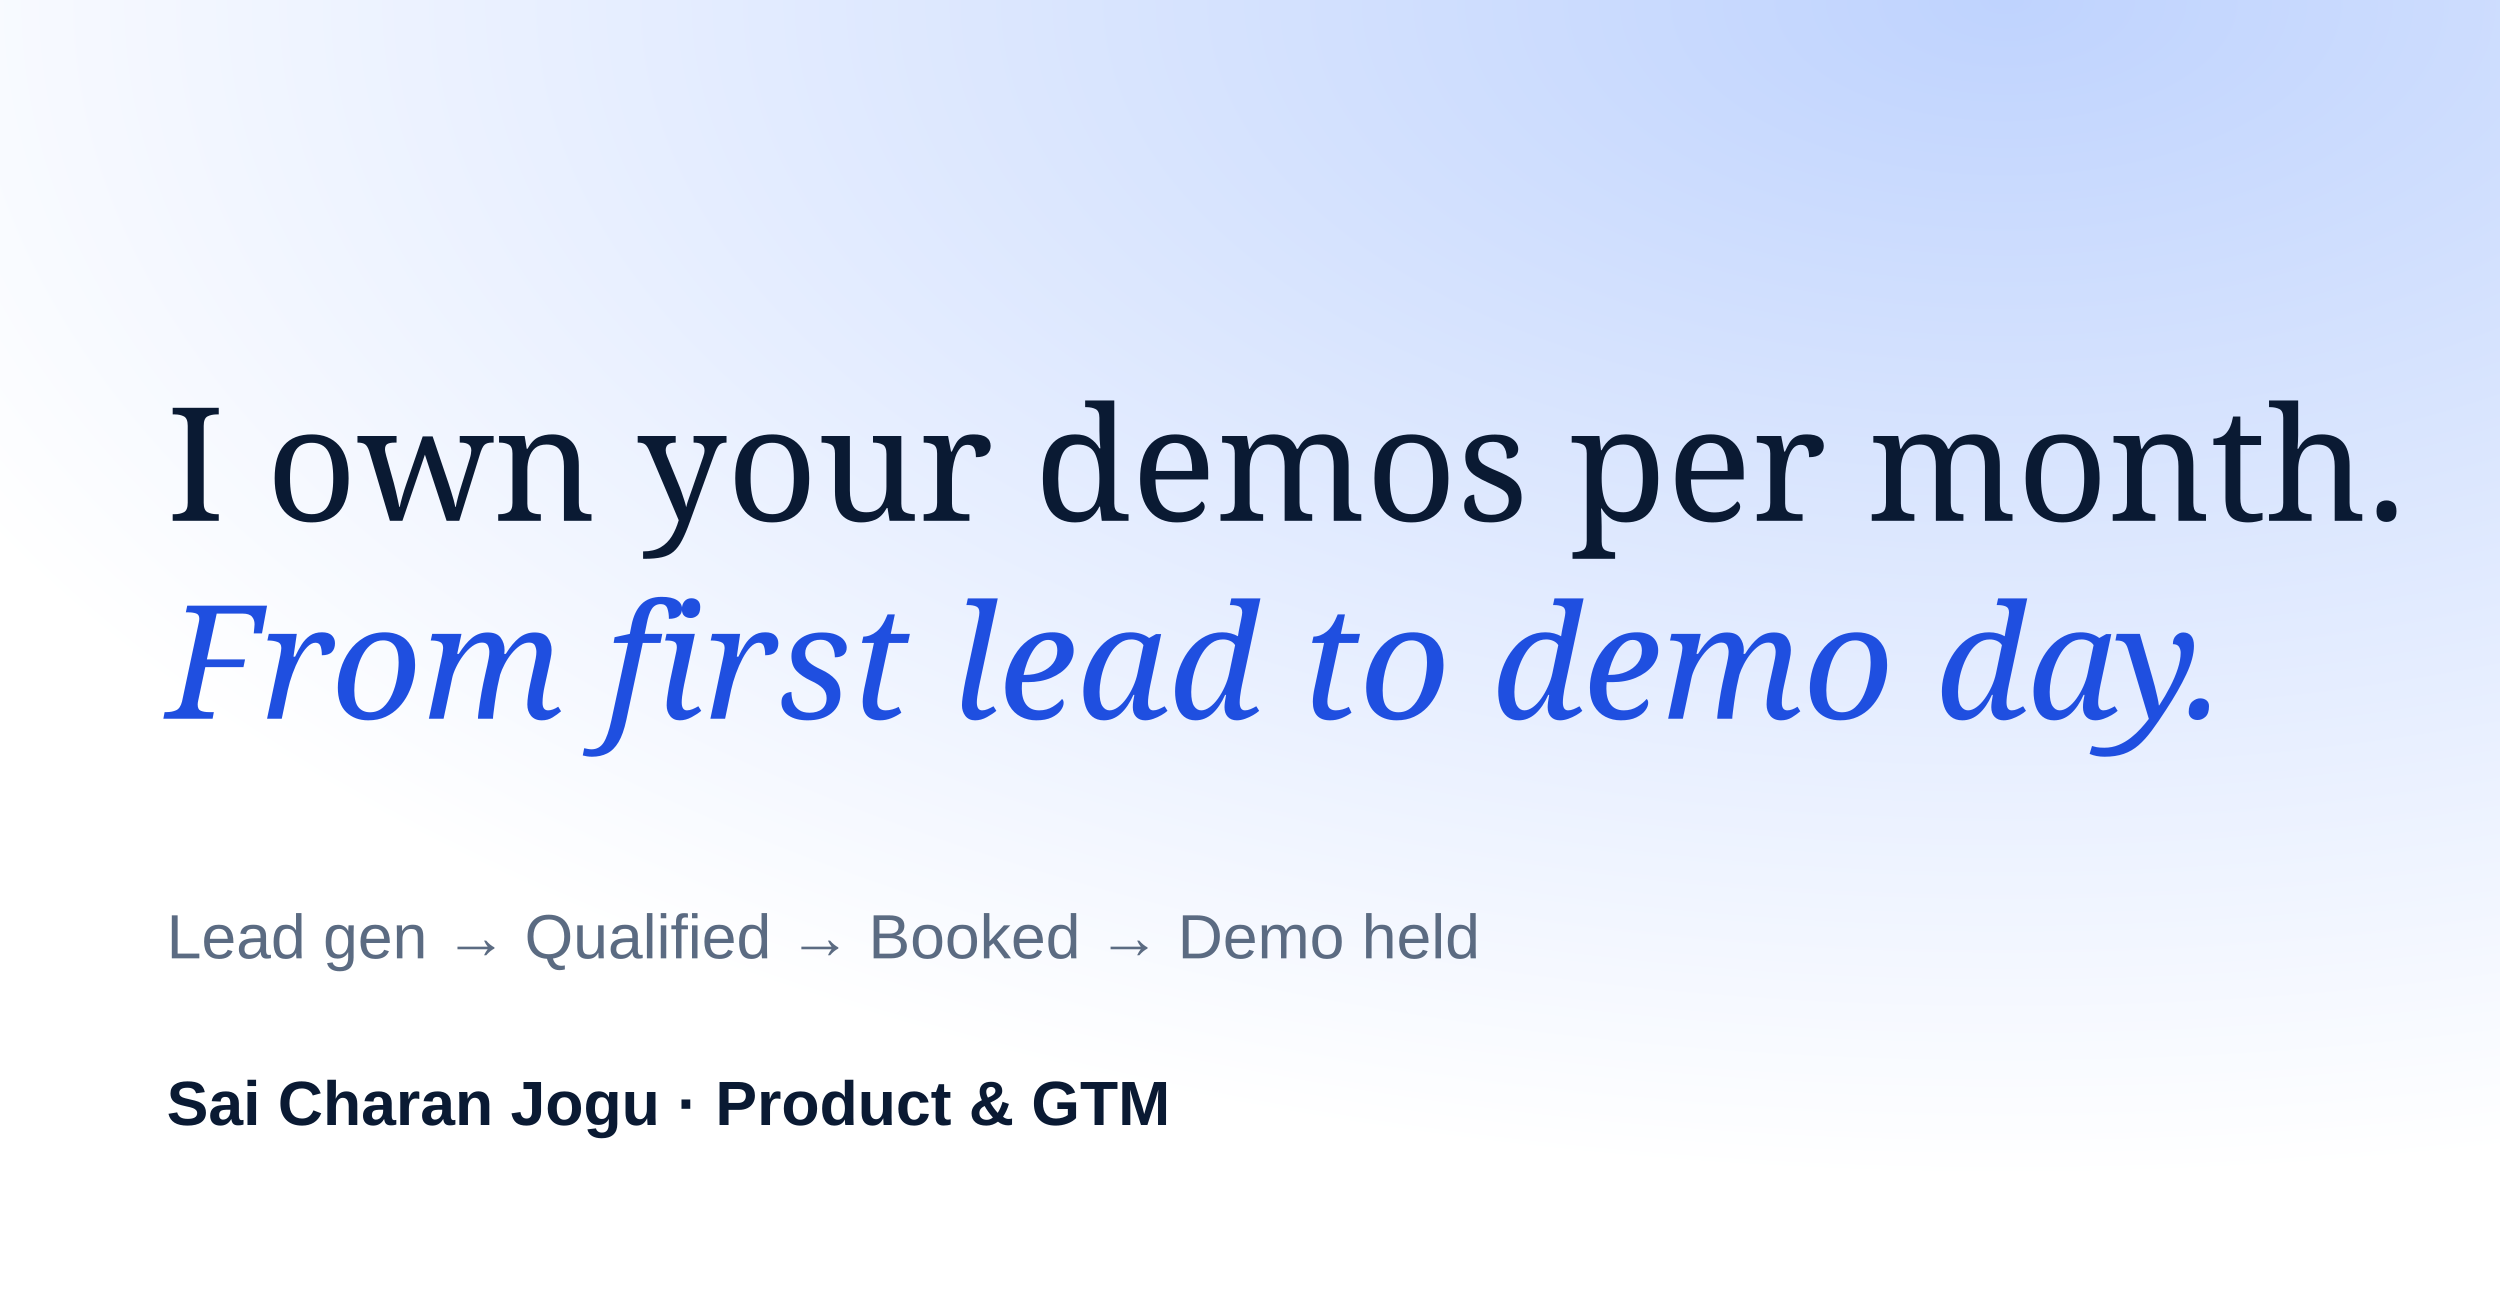
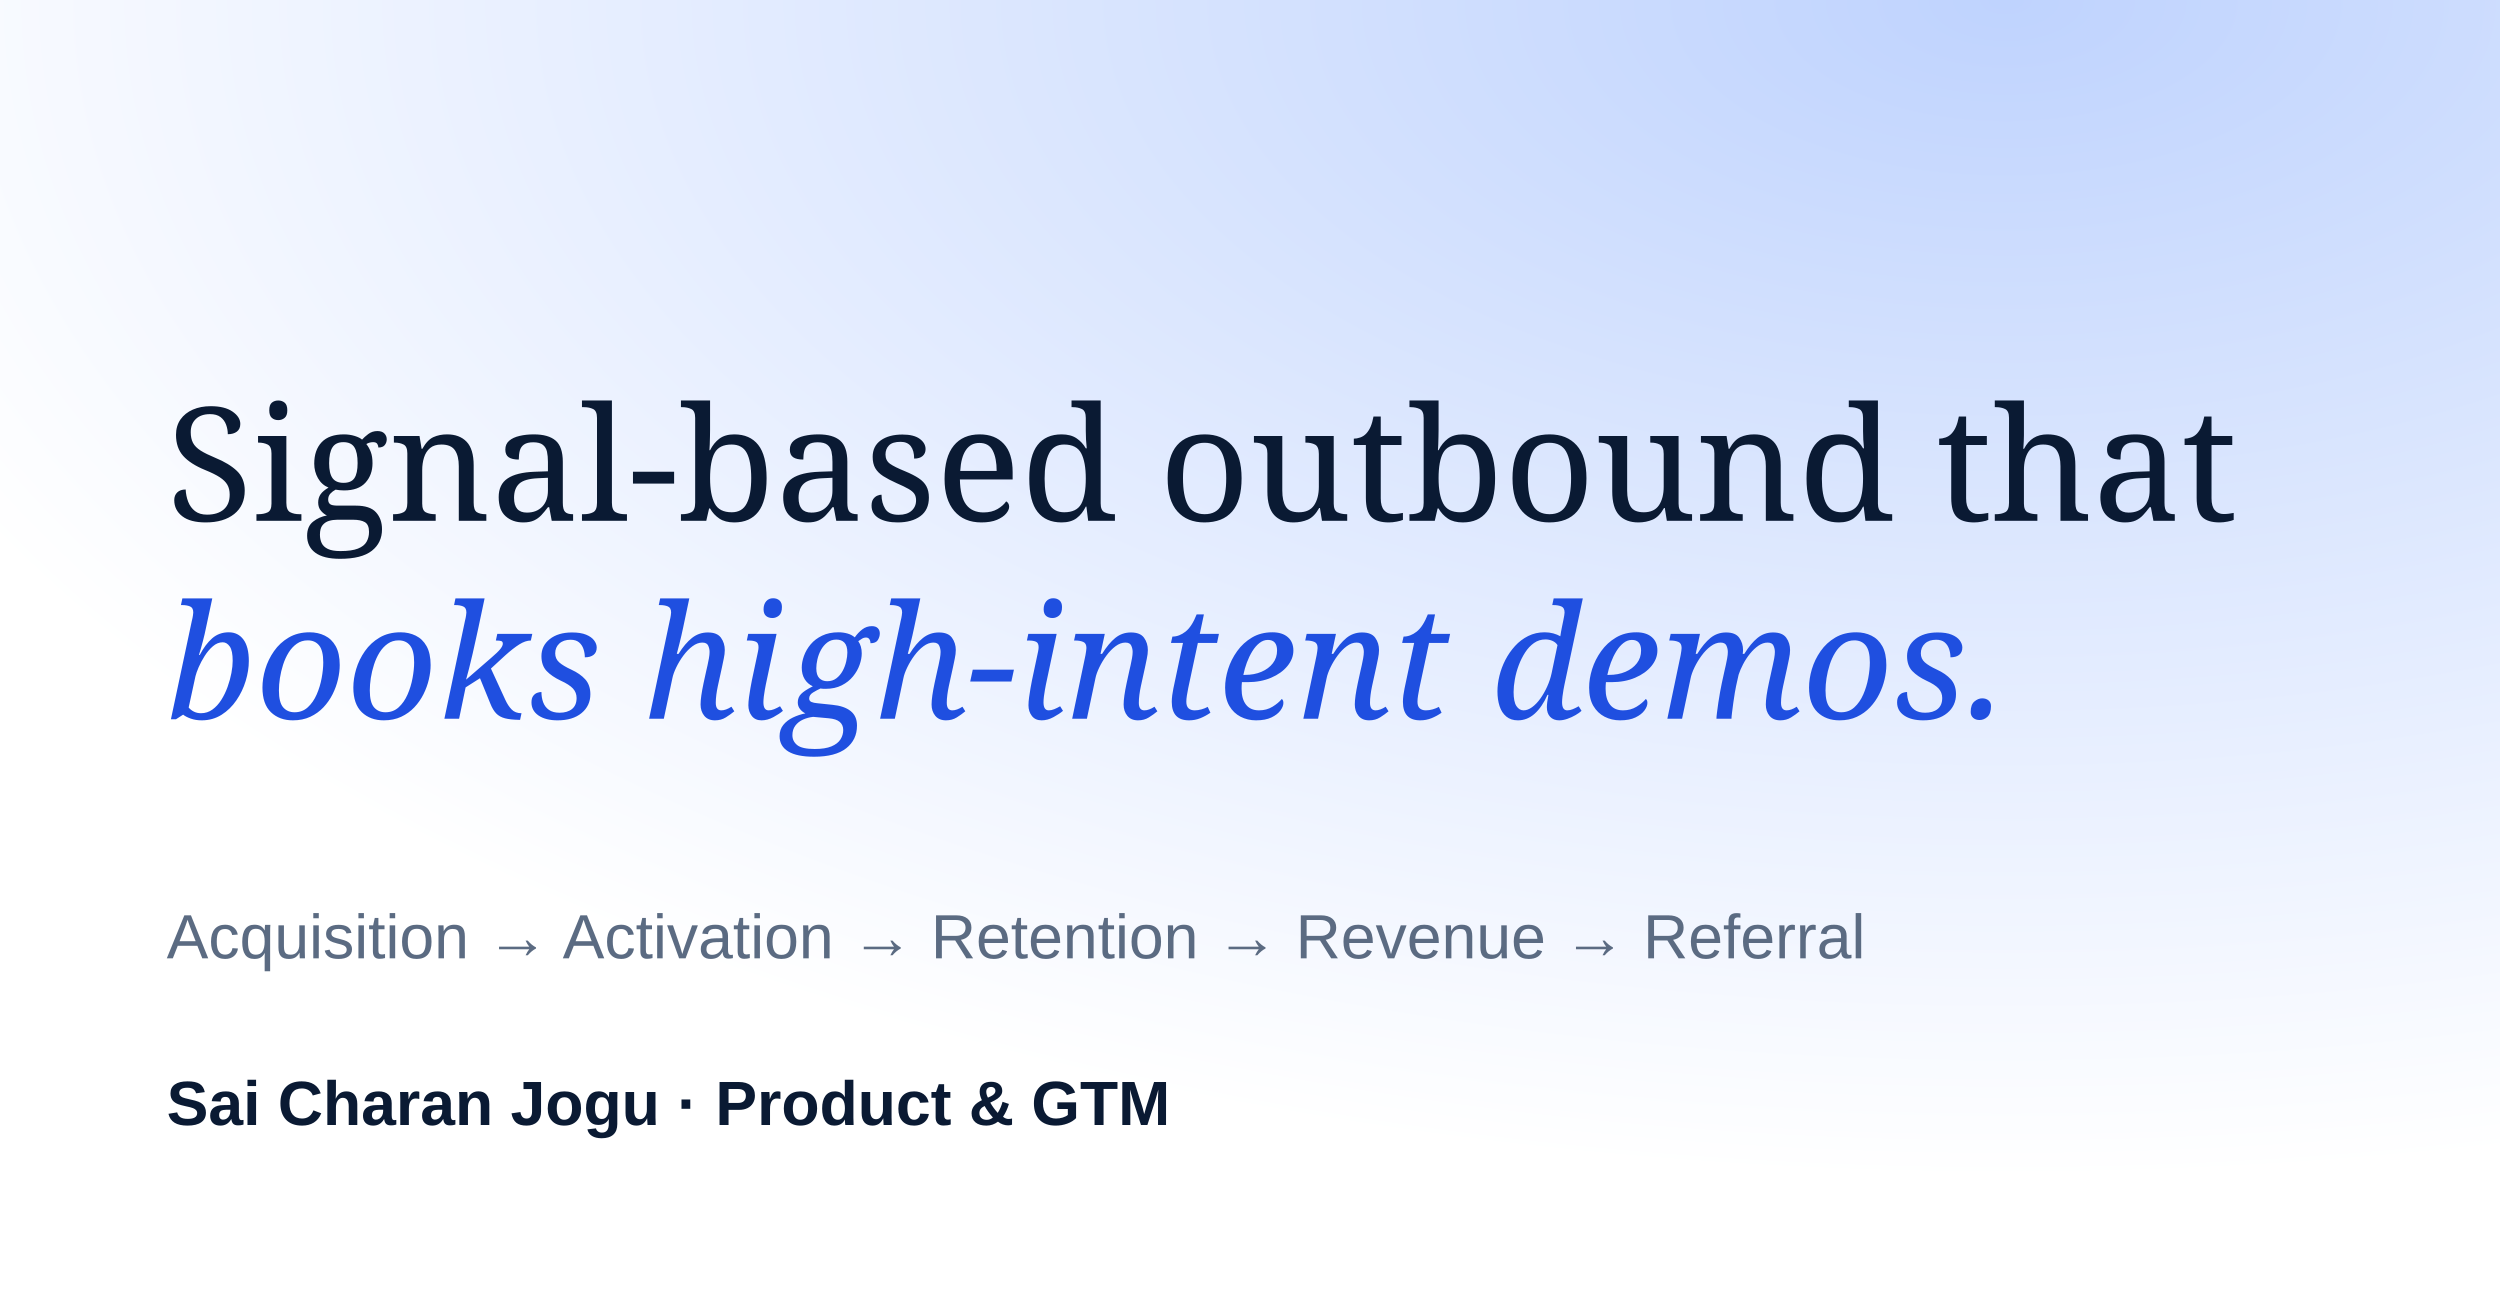
<svg xmlns="http://www.w3.org/2000/svg" width="1200" height="630" viewBox="0 0 1200 630">
  <defs>
    <radialGradient id="r" cx="0.8" cy="0" r="0.9">
      <stop offset="0" stop-color="#bfd3fe" />
      <stop offset="1" stop-color="#ffffff" />
    </radialGradient>
  </defs>
  <rect width="1200" height="630" fill="url(#r)" />
-   <text x="80" y="250" fill="#0a1a33" font-family="Georgia,serif" font-size="76">I own your demos per month.</text>
-   <text x="80" y="345" fill="#1f4fe0" font-family="Georgia,serif" font-style="italic" font-size="76">From first lead to demo day.</text>
-   <text x="80" y="460" fill="#5b6b82" font-family="Arial" font-size="30">Lead gen → Qualified → Booked → Demo held</text>
+   <text x="80" y="250" fill="#0a1a33" font-family="Georgia,serif" font-size="76">Signal-based outbound that</text>
+   <text x="80" y="345" fill="#1f4fe0" font-family="Georgia,serif" font-style="italic" font-size="76">books high-intent demos.</text>
+   <text x="80" y="460" fill="#5b6b82" font-family="Arial" font-size="30">Acquisition → Activation → Retention → Revenue → Referral</text>
  <text x="80" y="540" fill="#0a1a33" font-family="Arial" font-size="30" font-weight="600">Sai Charan Jogu · Product &amp; GTM</text>
</svg>
